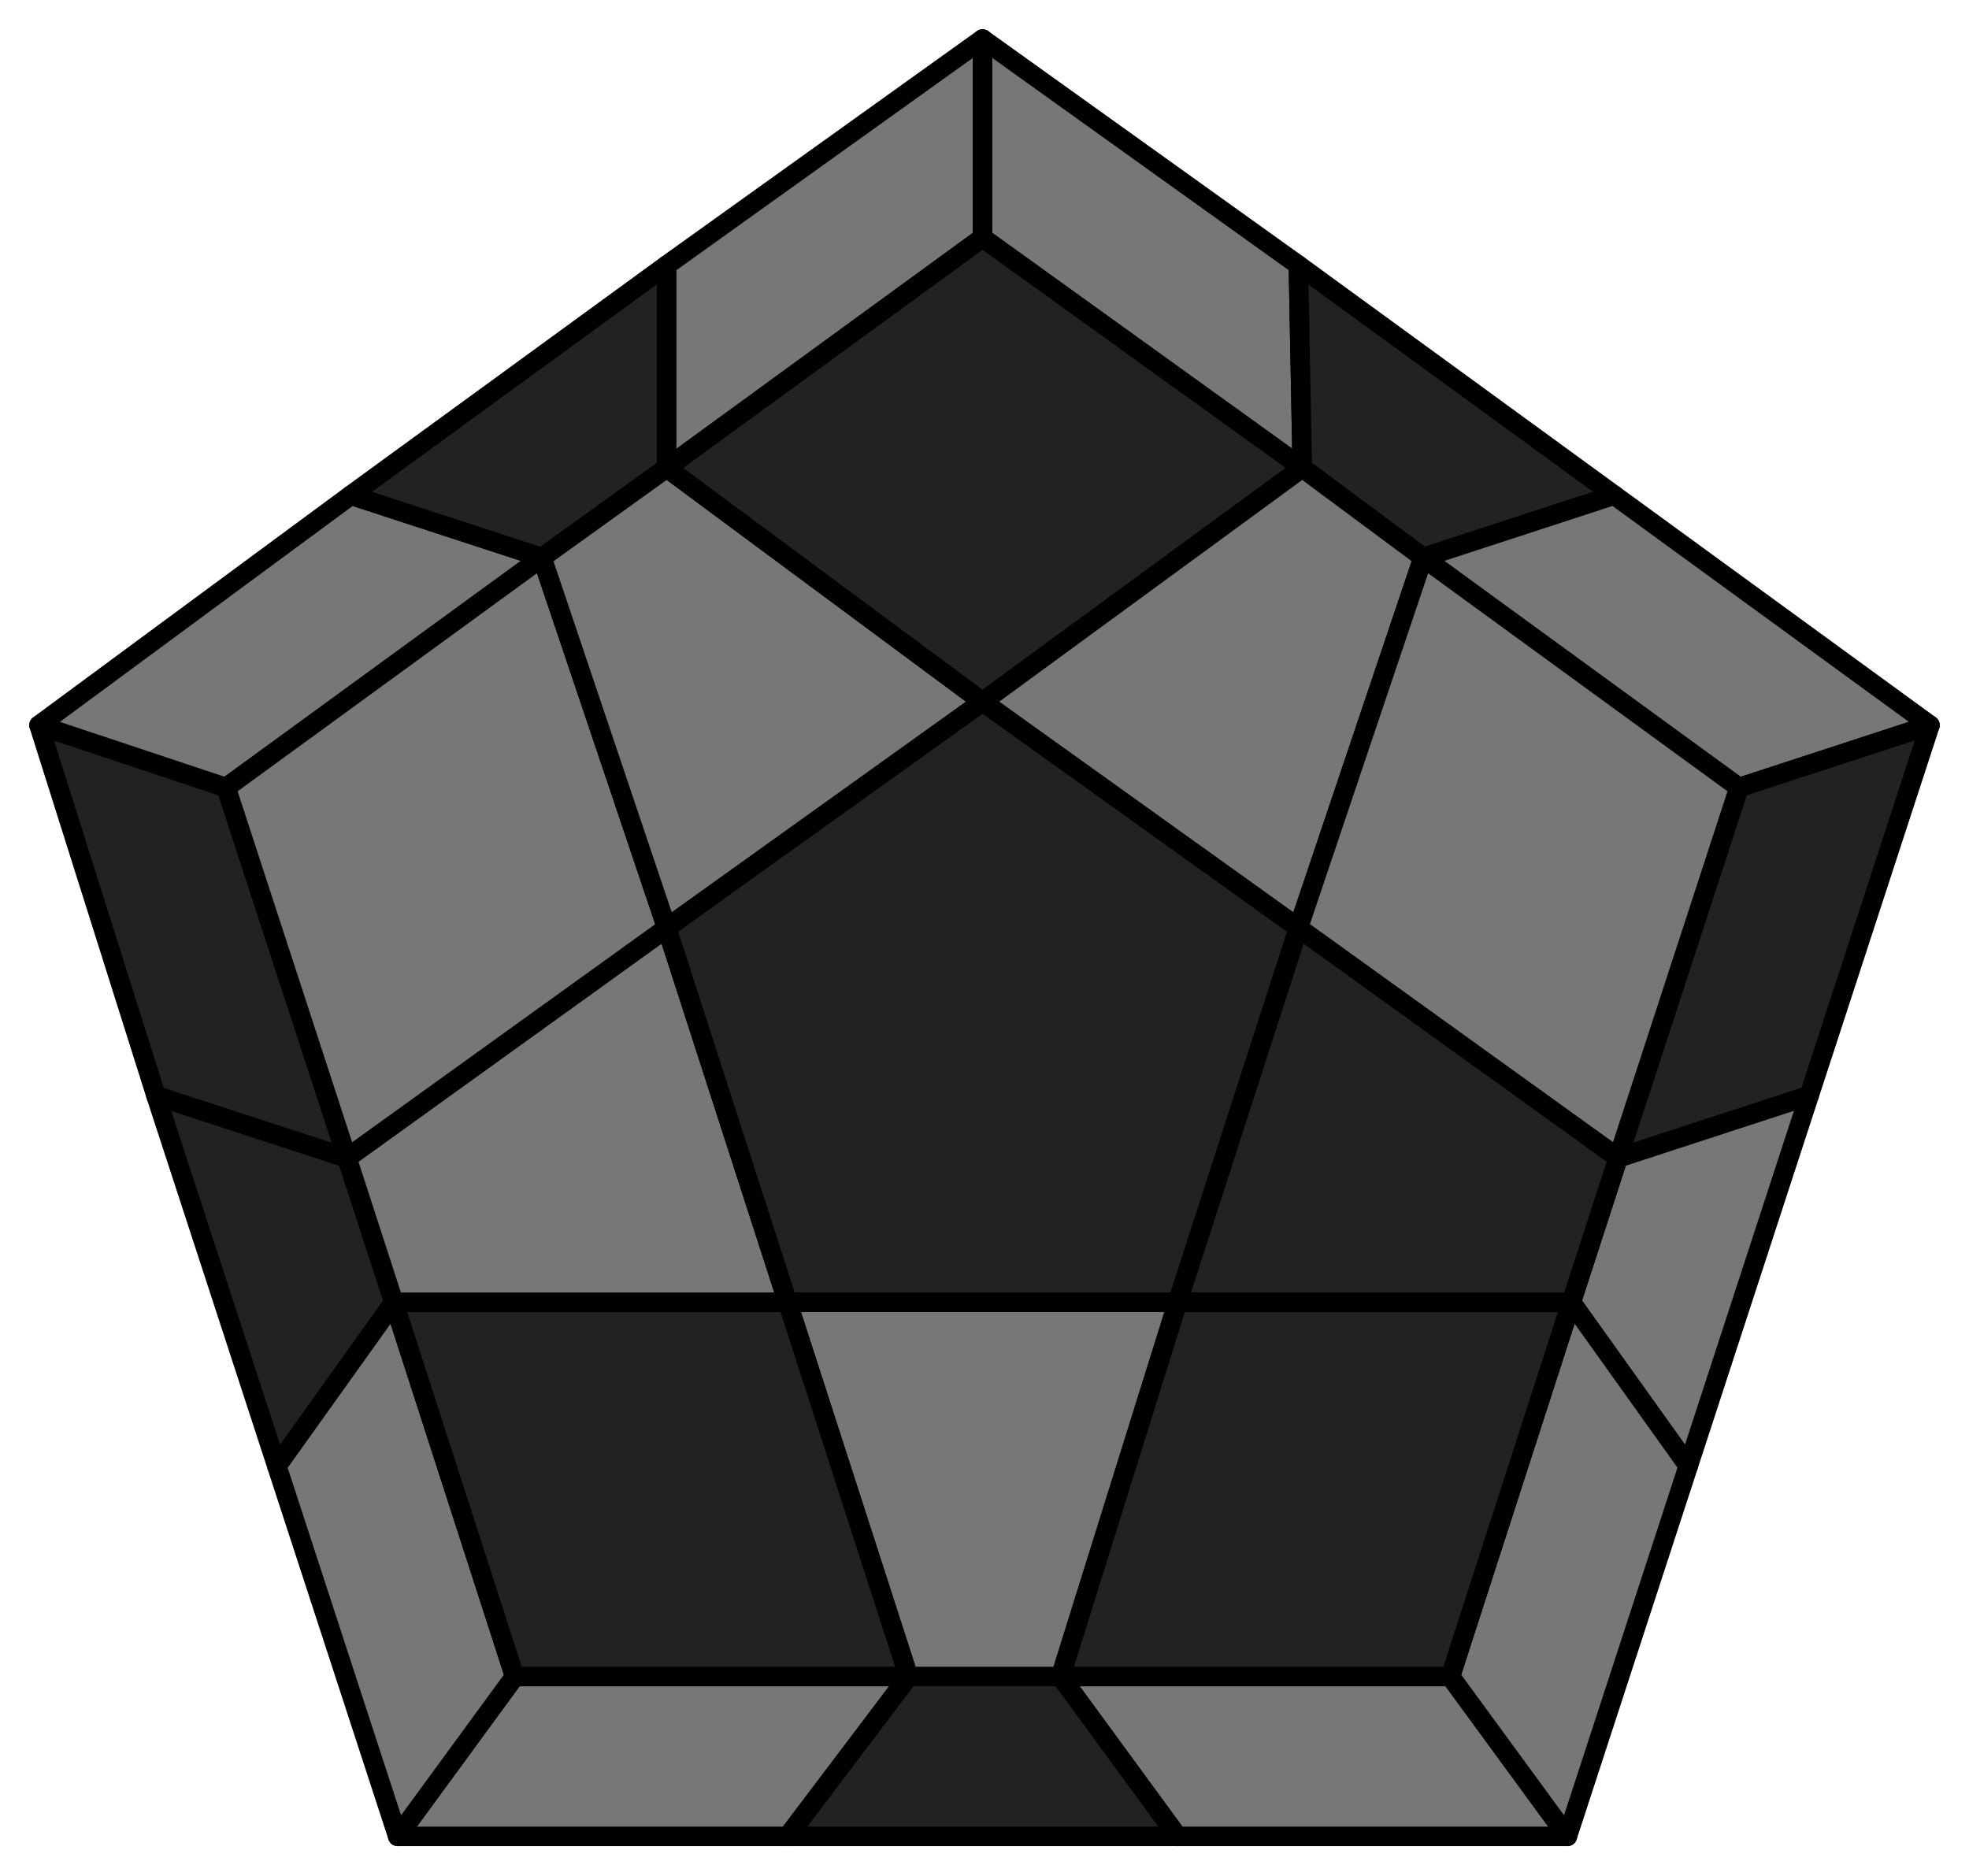
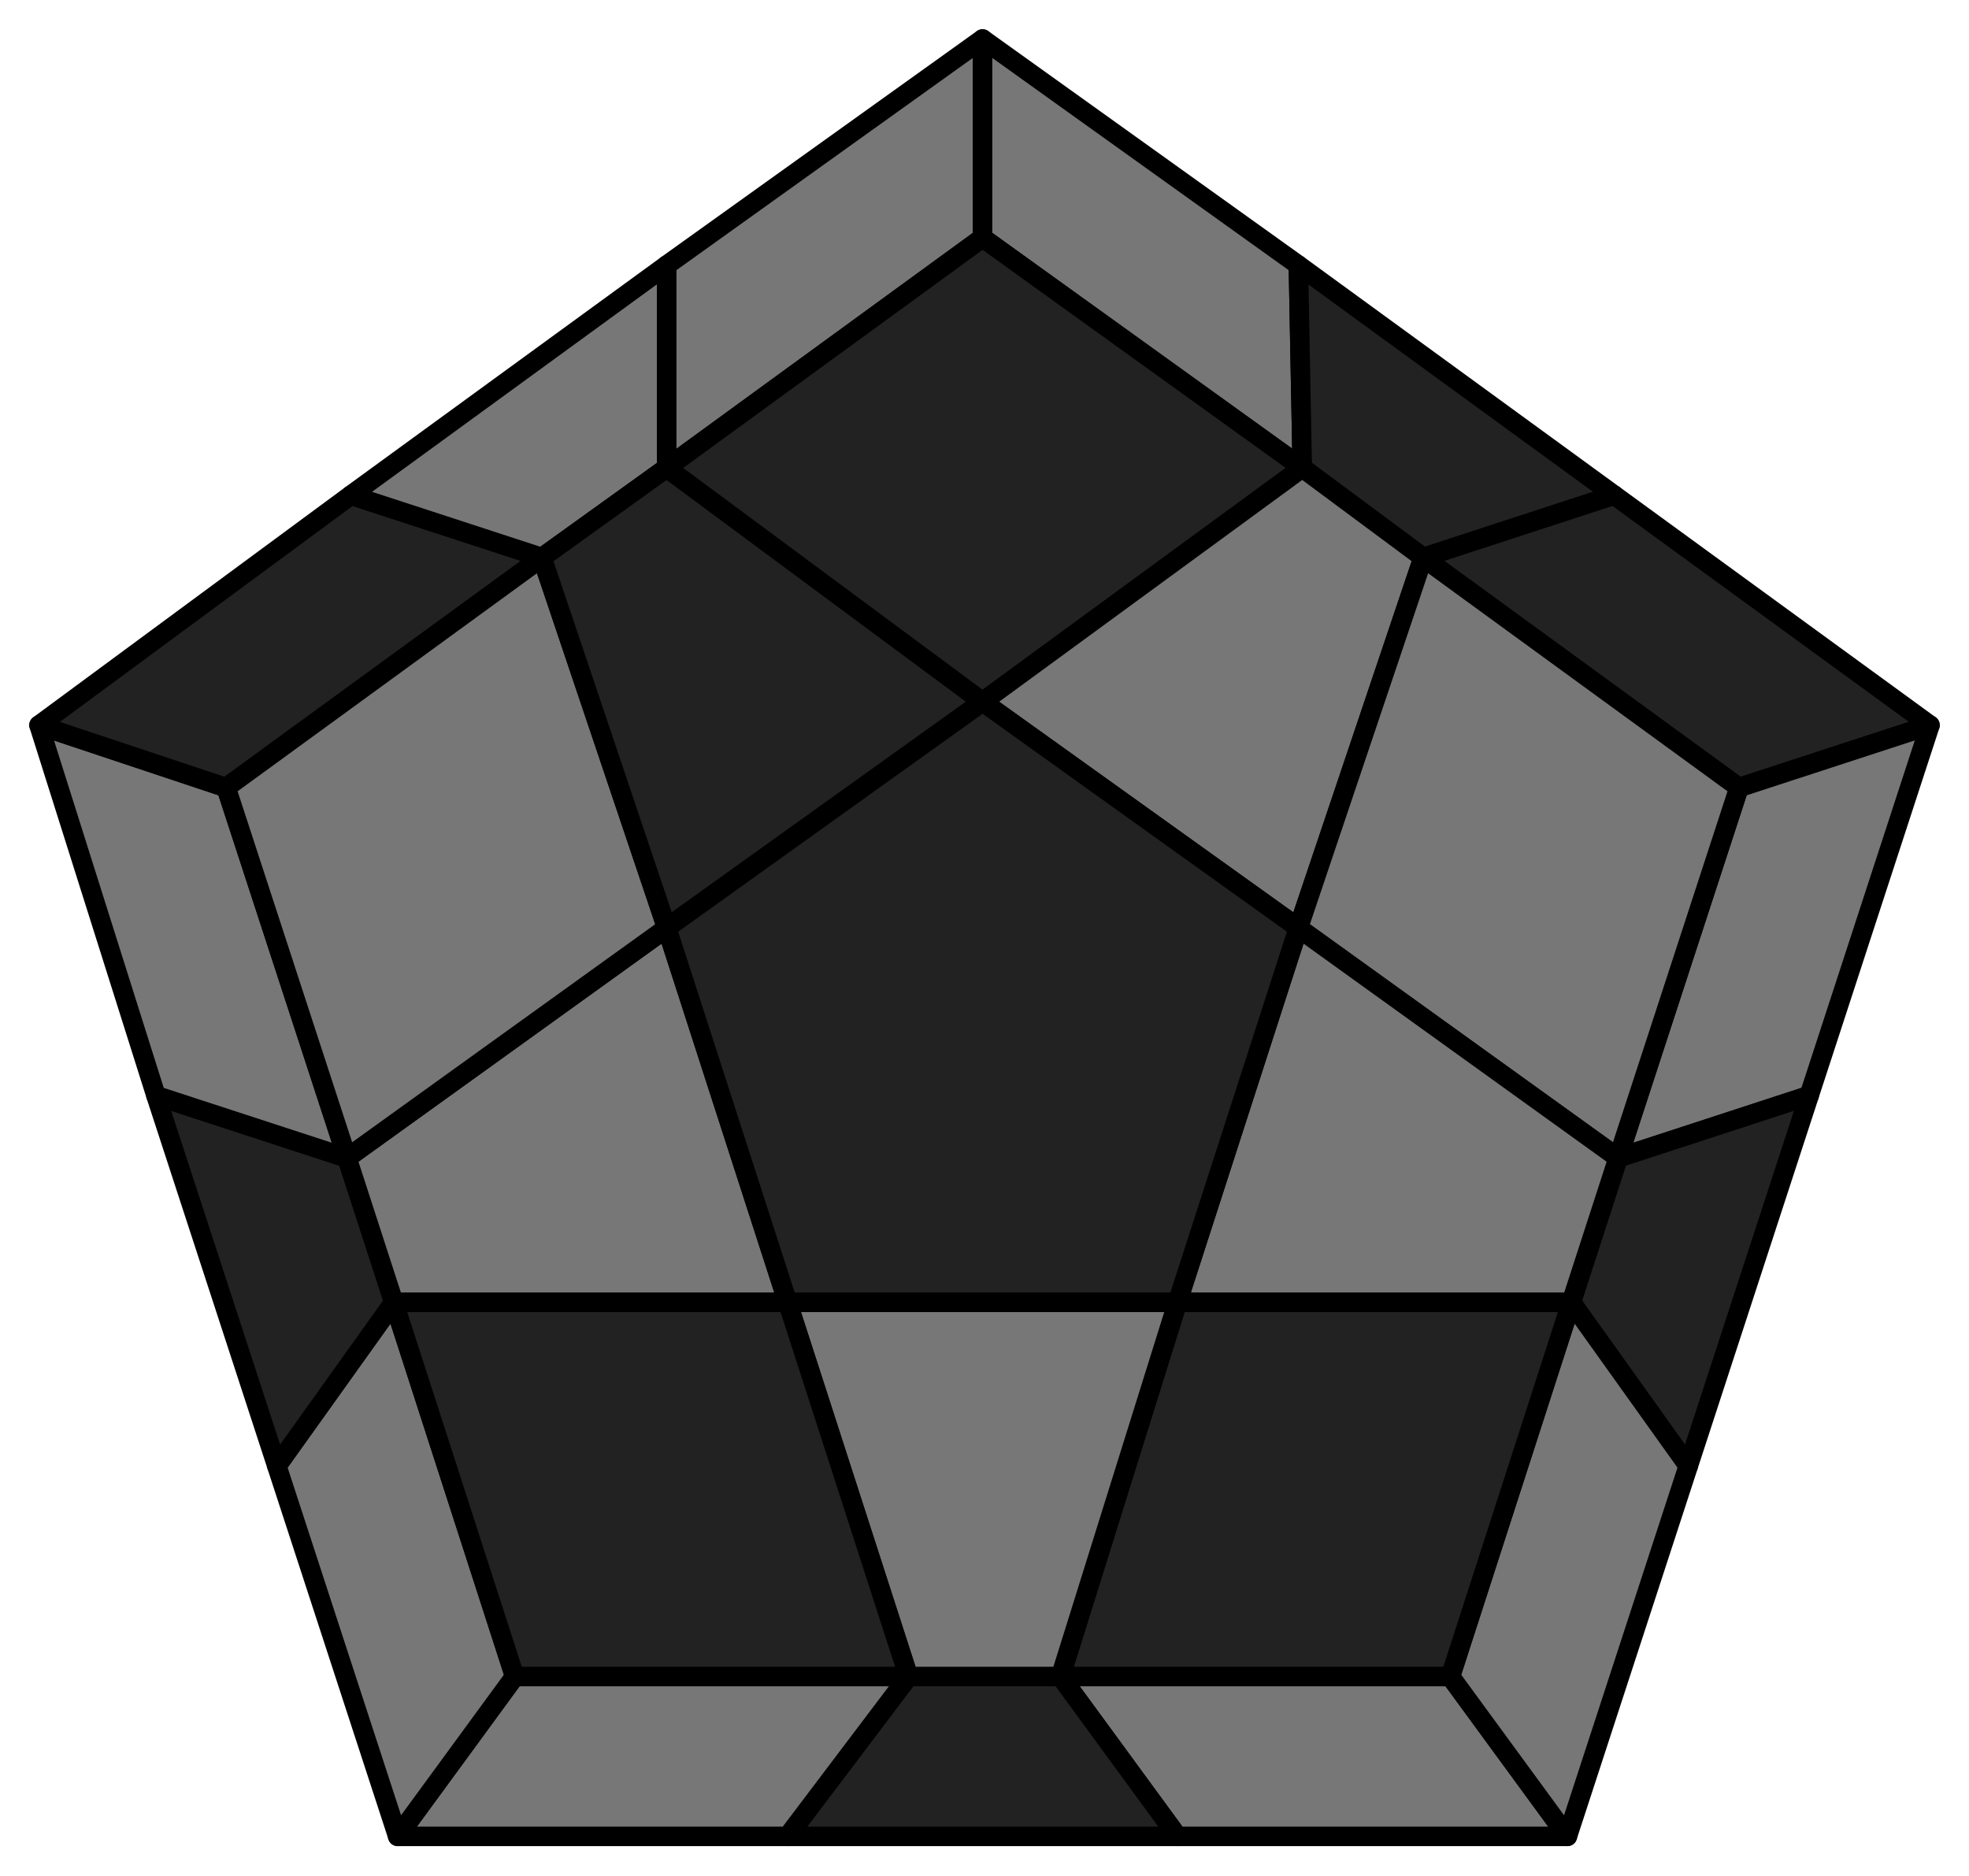
<svg xmlns="http://www.w3.org/2000/svg" id="197" width="505" height="481">
  <style>
polygon { stroke: black; stroke-width: 5px; stroke-linejoin: round;}
.light {fill: #777;}
.dark {fill: #222;}
</style>
  <polygon class="light" points="402 471 302 471 272 430 372 430" />
  <polygon class="dark" points="302 471 202 471 233 430 272 430" />
  <polygon class="light" points="202 471 102 471 132 430 233 430" />
  <polygon class="light" points="102 471 71 376 101 334 132 430" />
  <polygon class="dark" points="71 376 40 281 89 297 101 334" />
-   <polygon class="dark" points="40 281 10 186 58 202 89 297" />
-   <polygon class="light" points="10 186 90 127 139 143 58 202" />
-   <polygon class="dark" points="90 127 171 68 171 120 139 143" />
+   <polygon class="light" points="40 281 10 186 58 202 89 297" />
+   <polygon class="dark" points="10 186 90 127 139 143 58 202" />
+   <polygon class="light" points="90 127 171 68 171 120 139 143" />
  <polygon class="light" points="171 68 252 10 252 61 171 120" />
  <polygon class="light" points="252 10 333 68 334 120 252 61" />
  <polygon class="dark" points="333 68 414 127 365 143 334 120" />
-   <polygon class="light" points="414 127 495 186 446 202 365 143" />
-   <polygon class="dark" points="495 186 464 281 415 297 446 202" />
-   <polygon class="light" points="464 281 433 376 403 334 415 297" />
+   <polygon class="dark" points="414 127 495 186 446 202 365 143" />
+   <polygon class="light" points="495 186 464 281 415 297 446 202" />
+   <polygon class="dark" points="464 281 433 376 403 334 415 297" />
  <polygon class="light" points="433 376 402 471 372 430 403 334" />
  <polygon class="dark" points="372 430 272 430 302 334 403 334" />
  <polygon class="light" points="272 430 233 430 202 334 302 334" />
  <polygon class="dark" points="132 430 101 334 202 334 233 430" />
  <polygon class="light" points="101 334 89 297 171 238 202 334" />
  <polygon class="light" points="58 202 139 143 171 238 89 297" />
-   <polygon class="light" points="139 143 171 120 252 180 171 238" />
+   <polygon class="dark" points="139 143 171 120 252 180 171 238" />
  <polygon class="dark" points="252 61 334 120 252 180 171 120" />
  <polygon class="light" points="334 120 365 143 333 238 252 180" />
  <polygon class="light" points="446 202 415 297 333 238 365 143" />
-   <polygon class="dark" points="415 297 403 334 302 334 333 238" />
+   <polygon class="light" points="415 297 403 334 302 334 333 238" />
  <polygon class="dark" points="302 334 202 334 171 238 252 180 333 238" />
</svg>
